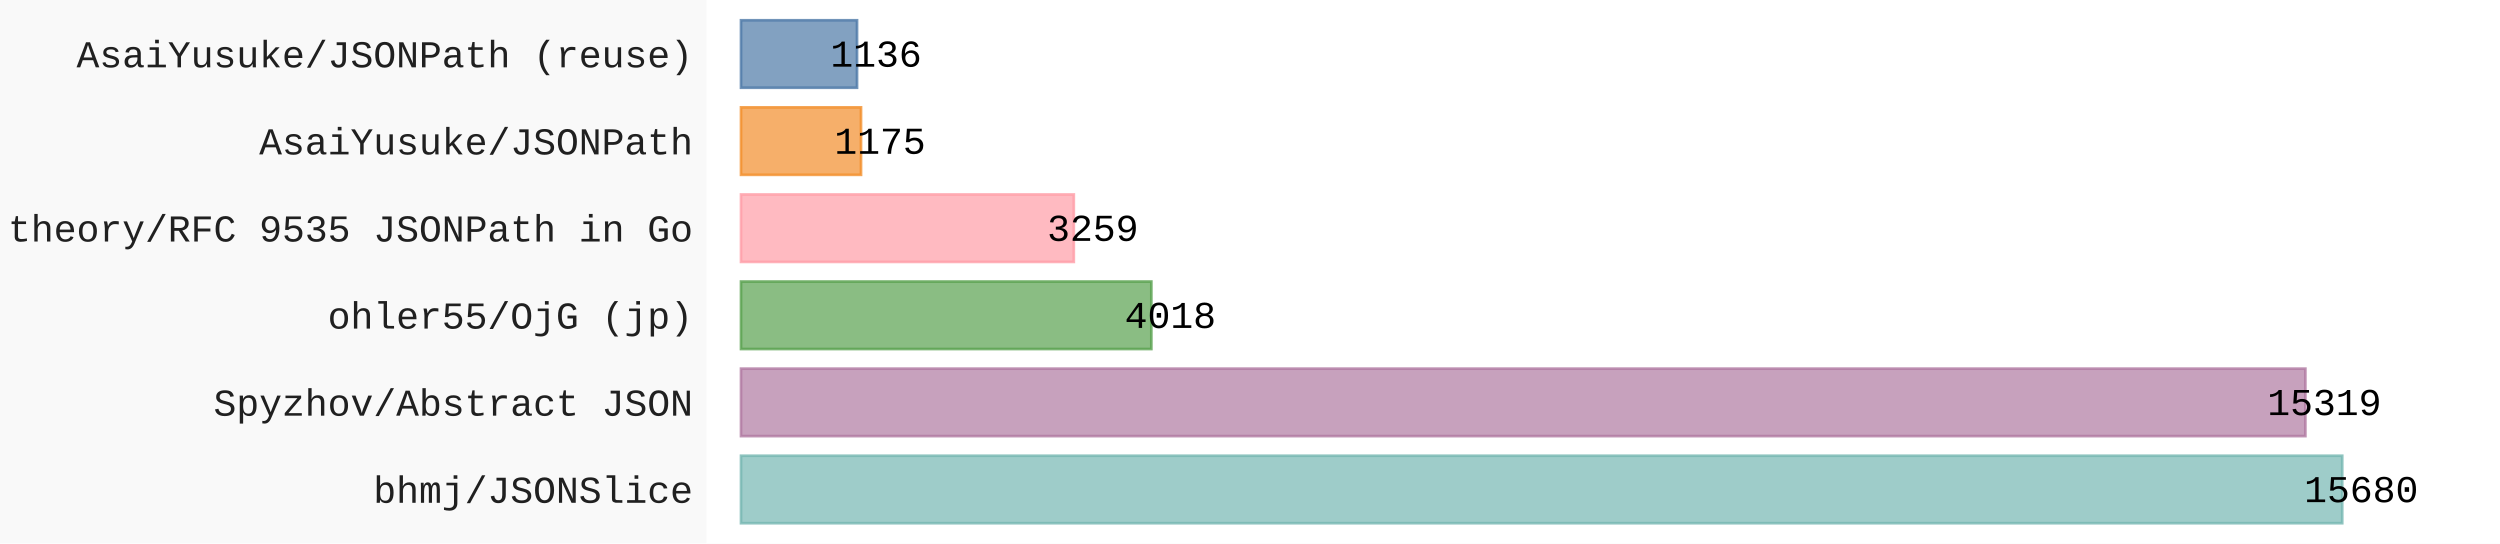
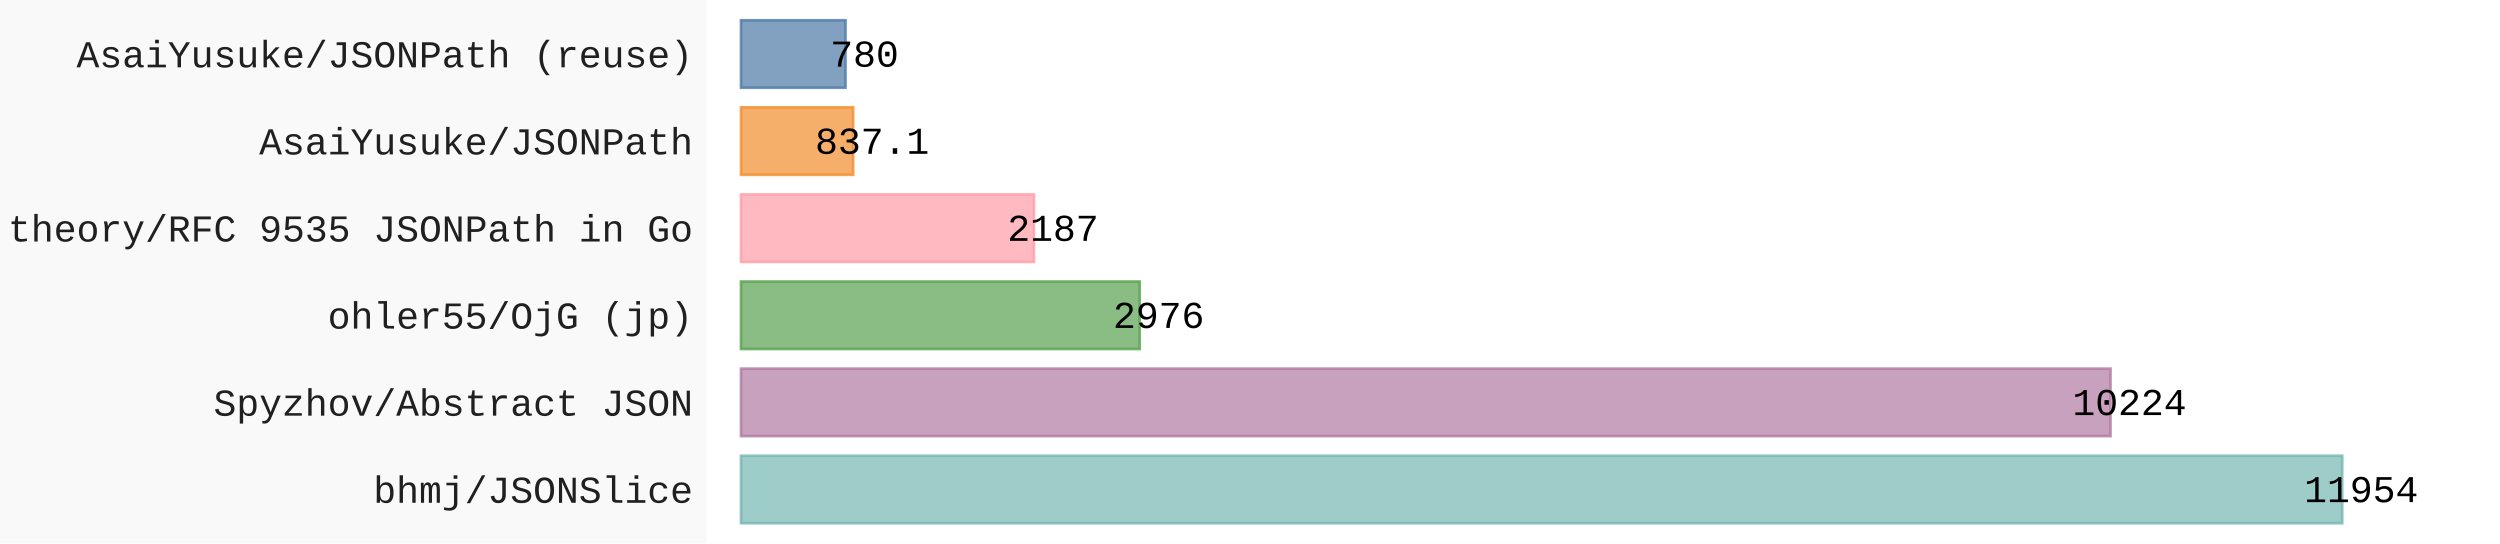
- <svg xmlns="http://www.w3.org/2000/svg" id="chart-cac1f393-9c1f-476e-87fa-d3218177ab53" class="pygal-chart" viewBox="0 0 920 200">
+ <svg xmlns="http://www.w3.org/2000/svg" id="chart-e682579a-4a32-46e6-993c-ab7156bc6cd8" class="pygal-chart" viewBox="0 0 920 200">
  <defs>
-     <style type="text/css">#chart-cac1f393-9c1f-476e-87fa-d3218177ab53{-webkit-user-select:none;-webkit-font-smoothing:antialiased;font-family:Consolas,"Liberation Mono",Menlo,Courier,monospace}#chart-cac1f393-9c1f-476e-87fa-d3218177ab53 .title{font-family:Consolas,"Liberation Mono",Menlo,Courier,monospace;font-size:16px}#chart-cac1f393-9c1f-476e-87fa-d3218177ab53 .legends .legend text{font-family:Consolas,"Liberation Mono",Menlo,Courier,monospace;font-size:14px}#chart-cac1f393-9c1f-476e-87fa-d3218177ab53 .axis text{font-family:Consolas,"Liberation Mono",Menlo,Courier,monospace;font-size:14px}#chart-cac1f393-9c1f-476e-87fa-d3218177ab53 .axis text.major{font-family:Consolas,"Liberation Mono",Menlo,Courier,monospace;font-size:10px}#chart-cac1f393-9c1f-476e-87fa-d3218177ab53 .text-overlay text.value{font-family:Consolas,"Liberation Mono",Menlo,Courier,monospace;font-size:14px}#chart-cac1f393-9c1f-476e-87fa-d3218177ab53 .text-overlay text.label{font-family:Consolas,"Liberation Mono",Menlo,Courier,monospace;font-size:10px}#chart-cac1f393-9c1f-476e-87fa-d3218177ab53 .tooltip{font-family:Consolas,"Liberation Mono",Menlo,Courier,monospace;font-size:14px}#chart-cac1f393-9c1f-476e-87fa-d3218177ab53 text.no_data{font-family:Consolas,"Liberation Mono",Menlo,Courier,monospace;font-size:64px}
- #chart-cac1f393-9c1f-476e-87fa-d3218177ab53{background-color:rgba(249,249,249,1)}#chart-cac1f393-9c1f-476e-87fa-d3218177ab53 path,#chart-cac1f393-9c1f-476e-87fa-d3218177ab53 line,#chart-cac1f393-9c1f-476e-87fa-d3218177ab53 rect,#chart-cac1f393-9c1f-476e-87fa-d3218177ab53 circle{-webkit-transition:150ms;-moz-transition:150ms;transition:150ms}#chart-cac1f393-9c1f-476e-87fa-d3218177ab53 .graph &gt; .background{fill:rgba(249,249,249,1)}#chart-cac1f393-9c1f-476e-87fa-d3218177ab53 .plot &gt; .background{fill:rgba(255,255,255,1)}#chart-cac1f393-9c1f-476e-87fa-d3218177ab53 .graph{fill:rgba(0,0,0,.87)}#chart-cac1f393-9c1f-476e-87fa-d3218177ab53 text.no_data{fill:rgba(0,0,0,1)}#chart-cac1f393-9c1f-476e-87fa-d3218177ab53 .title{fill:rgba(0,0,0,1)}#chart-cac1f393-9c1f-476e-87fa-d3218177ab53 .legends .legend text{fill:rgba(0,0,0,.87)}#chart-cac1f393-9c1f-476e-87fa-d3218177ab53 .legends .legend:hover text{fill:rgba(0,0,0,1)}#chart-cac1f393-9c1f-476e-87fa-d3218177ab53 .axis .line{stroke:rgba(0,0,0,1)}#chart-cac1f393-9c1f-476e-87fa-d3218177ab53 .axis .guide.line{stroke:rgba(0,0,0,.54)}#chart-cac1f393-9c1f-476e-87fa-d3218177ab53 .axis .major.line{stroke:rgba(0,0,0,.87)}#chart-cac1f393-9c1f-476e-87fa-d3218177ab53 .axis text.major{fill:rgba(0,0,0,1)}#chart-cac1f393-9c1f-476e-87fa-d3218177ab53 .axis.y .guides:hover .guide.line,#chart-cac1f393-9c1f-476e-87fa-d3218177ab53 .line-graph .axis.x .guides:hover .guide.line,#chart-cac1f393-9c1f-476e-87fa-d3218177ab53 .stackedline-graph .axis.x .guides:hover .guide.line,#chart-cac1f393-9c1f-476e-87fa-d3218177ab53 .xy-graph .axis.x .guides:hover .guide.line{stroke:rgba(0,0,0,1)}#chart-cac1f393-9c1f-476e-87fa-d3218177ab53 .axis .guides:hover text{fill:rgba(0,0,0,1)}#chart-cac1f393-9c1f-476e-87fa-d3218177ab53 .reactive{fill-opacity:.7;stroke-opacity:.8;stroke-width:1}#chart-cac1f393-9c1f-476e-87fa-d3218177ab53 .ci{stroke:rgba(0,0,0,.87)}#chart-cac1f393-9c1f-476e-87fa-d3218177ab53 .reactive.active,#chart-cac1f393-9c1f-476e-87fa-d3218177ab53 .active .reactive{fill-opacity:.8;stroke-opacity:.9;stroke-width:4}#chart-cac1f393-9c1f-476e-87fa-d3218177ab53 .ci .reactive.active{stroke-width:1.5}#chart-cac1f393-9c1f-476e-87fa-d3218177ab53 .series text{fill:rgba(0,0,0,1)}#chart-cac1f393-9c1f-476e-87fa-d3218177ab53 .tooltip rect{fill:rgba(255,255,255,1);stroke:rgba(0,0,0,1);-webkit-transition:opacity 150ms;-moz-transition:opacity 150ms;transition:opacity 150ms}#chart-cac1f393-9c1f-476e-87fa-d3218177ab53 .tooltip .label{fill:rgba(0,0,0,.87)}#chart-cac1f393-9c1f-476e-87fa-d3218177ab53 .tooltip .label{fill:rgba(0,0,0,.87)}#chart-cac1f393-9c1f-476e-87fa-d3218177ab53 .tooltip .legend{font-size:.8em;fill:rgba(0,0,0,.54)}#chart-cac1f393-9c1f-476e-87fa-d3218177ab53 .tooltip .x_label{font-size:.6em;fill:rgba(0,0,0,1)}#chart-cac1f393-9c1f-476e-87fa-d3218177ab53 .tooltip .xlink{font-size:.5em;text-decoration:underline}#chart-cac1f393-9c1f-476e-87fa-d3218177ab53 .tooltip .value{font-size:1.5em}#chart-cac1f393-9c1f-476e-87fa-d3218177ab53 .bound{font-size:.5em}#chart-cac1f393-9c1f-476e-87fa-d3218177ab53 .max-value{font-size:.75em;fill:rgba(0,0,0,.54)}#chart-cac1f393-9c1f-476e-87fa-d3218177ab53 .map-element{fill:rgba(255,255,255,1);stroke:rgba(0,0,0,.54) !important}#chart-cac1f393-9c1f-476e-87fa-d3218177ab53 .map-element .reactive{fill-opacity:inherit;stroke-opacity:inherit}#chart-cac1f393-9c1f-476e-87fa-d3218177ab53 .color-0,#chart-cac1f393-9c1f-476e-87fa-d3218177ab53 .color-0 a:visited{stroke:#F44336;fill:#F44336}#chart-cac1f393-9c1f-476e-87fa-d3218177ab53 .text-overlay .color-0 text{fill:black}
- #chart-cac1f393-9c1f-476e-87fa-d3218177ab53 text.no_data{text-anchor:middle}#chart-cac1f393-9c1f-476e-87fa-d3218177ab53 .guide.line{fill:none}#chart-cac1f393-9c1f-476e-87fa-d3218177ab53 .centered{text-anchor:middle}#chart-cac1f393-9c1f-476e-87fa-d3218177ab53 .title{text-anchor:middle}#chart-cac1f393-9c1f-476e-87fa-d3218177ab53 .legends .legend text{fill-opacity:1}#chart-cac1f393-9c1f-476e-87fa-d3218177ab53 .axis.x text{text-anchor:middle}#chart-cac1f393-9c1f-476e-87fa-d3218177ab53 .axis.x:not(.web) text[transform]{text-anchor:start}#chart-cac1f393-9c1f-476e-87fa-d3218177ab53 .axis.x:not(.web) text[transform].backwards{text-anchor:end}#chart-cac1f393-9c1f-476e-87fa-d3218177ab53 .axis.y text{text-anchor:end}#chart-cac1f393-9c1f-476e-87fa-d3218177ab53 .axis.y text[transform].backwards{text-anchor:start}#chart-cac1f393-9c1f-476e-87fa-d3218177ab53 .axis.y2 text{text-anchor:start}#chart-cac1f393-9c1f-476e-87fa-d3218177ab53 .axis.y2 text[transform].backwards{text-anchor:end}#chart-cac1f393-9c1f-476e-87fa-d3218177ab53 .axis .guide.line{stroke-dasharray:4,4;stroke:black}#chart-cac1f393-9c1f-476e-87fa-d3218177ab53 .axis .major.guide.line{stroke-dasharray:6,6;stroke:black}#chart-cac1f393-9c1f-476e-87fa-d3218177ab53 .horizontal .axis.y .guide.line,#chart-cac1f393-9c1f-476e-87fa-d3218177ab53 .horizontal .axis.y2 .guide.line,#chart-cac1f393-9c1f-476e-87fa-d3218177ab53 .vertical .axis.x .guide.line{opacity:0}#chart-cac1f393-9c1f-476e-87fa-d3218177ab53 .horizontal .axis.always_show .guide.line,#chart-cac1f393-9c1f-476e-87fa-d3218177ab53 .vertical .axis.always_show .guide.line{opacity:1 !important}#chart-cac1f393-9c1f-476e-87fa-d3218177ab53 .axis.y .guides:hover .guide.line,#chart-cac1f393-9c1f-476e-87fa-d3218177ab53 .axis.y2 .guides:hover .guide.line,#chart-cac1f393-9c1f-476e-87fa-d3218177ab53 .axis.x .guides:hover .guide.line{opacity:1}#chart-cac1f393-9c1f-476e-87fa-d3218177ab53 .axis .guides:hover text{opacity:1}#chart-cac1f393-9c1f-476e-87fa-d3218177ab53 .nofill{fill:none}#chart-cac1f393-9c1f-476e-87fa-d3218177ab53 .subtle-fill{fill-opacity:.2}#chart-cac1f393-9c1f-476e-87fa-d3218177ab53 .dot{stroke-width:1px;fill-opacity:1;stroke-opacity:1}#chart-cac1f393-9c1f-476e-87fa-d3218177ab53 .dot.active{stroke-width:5px}#chart-cac1f393-9c1f-476e-87fa-d3218177ab53 .dot.negative{fill:transparent}#chart-cac1f393-9c1f-476e-87fa-d3218177ab53 text,#chart-cac1f393-9c1f-476e-87fa-d3218177ab53 tspan{stroke:none !important}#chart-cac1f393-9c1f-476e-87fa-d3218177ab53 .series text.active{opacity:1}#chart-cac1f393-9c1f-476e-87fa-d3218177ab53 .tooltip rect{fill-opacity:.95;stroke-width:.5}#chart-cac1f393-9c1f-476e-87fa-d3218177ab53 .tooltip text{fill-opacity:1}#chart-cac1f393-9c1f-476e-87fa-d3218177ab53 .showable{visibility:hidden}#chart-cac1f393-9c1f-476e-87fa-d3218177ab53 .showable.shown{visibility:visible}#chart-cac1f393-9c1f-476e-87fa-d3218177ab53 .gauge-background{fill:rgba(229,229,229,1);stroke:none}#chart-cac1f393-9c1f-476e-87fa-d3218177ab53 .bg-lines{stroke:rgba(249,249,249,1);stroke-width:2px}</style>
+     <style type="text/css">#chart-e682579a-4a32-46e6-993c-ab7156bc6cd8{-webkit-user-select:none;-webkit-font-smoothing:antialiased;font-family:Consolas,"Liberation Mono",Menlo,Courier,monospace}#chart-e682579a-4a32-46e6-993c-ab7156bc6cd8 .title{font-family:Consolas,"Liberation Mono",Menlo,Courier,monospace;font-size:16px}#chart-e682579a-4a32-46e6-993c-ab7156bc6cd8 .legends .legend text{font-family:Consolas,"Liberation Mono",Menlo,Courier,monospace;font-size:14px}#chart-e682579a-4a32-46e6-993c-ab7156bc6cd8 .axis text{font-family:Consolas,"Liberation Mono",Menlo,Courier,monospace;font-size:14px}#chart-e682579a-4a32-46e6-993c-ab7156bc6cd8 .axis text.major{font-family:Consolas,"Liberation Mono",Menlo,Courier,monospace;font-size:10px}#chart-e682579a-4a32-46e6-993c-ab7156bc6cd8 .text-overlay text.value{font-family:Consolas,"Liberation Mono",Menlo,Courier,monospace;font-size:14px}#chart-e682579a-4a32-46e6-993c-ab7156bc6cd8 .text-overlay text.label{font-family:Consolas,"Liberation Mono",Menlo,Courier,monospace;font-size:10px}#chart-e682579a-4a32-46e6-993c-ab7156bc6cd8 .tooltip{font-family:Consolas,"Liberation Mono",Menlo,Courier,monospace;font-size:14px}#chart-e682579a-4a32-46e6-993c-ab7156bc6cd8 text.no_data{font-family:Consolas,"Liberation Mono",Menlo,Courier,monospace;font-size:64px}
+ #chart-e682579a-4a32-46e6-993c-ab7156bc6cd8{background-color:rgba(249,249,249,1)}#chart-e682579a-4a32-46e6-993c-ab7156bc6cd8 path,#chart-e682579a-4a32-46e6-993c-ab7156bc6cd8 line,#chart-e682579a-4a32-46e6-993c-ab7156bc6cd8 rect,#chart-e682579a-4a32-46e6-993c-ab7156bc6cd8 circle{-webkit-transition:150ms;-moz-transition:150ms;transition:150ms}#chart-e682579a-4a32-46e6-993c-ab7156bc6cd8 .graph &gt; .background{fill:rgba(249,249,249,1)}#chart-e682579a-4a32-46e6-993c-ab7156bc6cd8 .plot &gt; .background{fill:rgba(255,255,255,1)}#chart-e682579a-4a32-46e6-993c-ab7156bc6cd8 .graph{fill:rgba(0,0,0,.87)}#chart-e682579a-4a32-46e6-993c-ab7156bc6cd8 text.no_data{fill:rgba(0,0,0,1)}#chart-e682579a-4a32-46e6-993c-ab7156bc6cd8 .title{fill:rgba(0,0,0,1)}#chart-e682579a-4a32-46e6-993c-ab7156bc6cd8 .legends .legend text{fill:rgba(0,0,0,.87)}#chart-e682579a-4a32-46e6-993c-ab7156bc6cd8 .legends .legend:hover text{fill:rgba(0,0,0,1)}#chart-e682579a-4a32-46e6-993c-ab7156bc6cd8 .axis .line{stroke:rgba(0,0,0,1)}#chart-e682579a-4a32-46e6-993c-ab7156bc6cd8 .axis .guide.line{stroke:rgba(0,0,0,.54)}#chart-e682579a-4a32-46e6-993c-ab7156bc6cd8 .axis .major.line{stroke:rgba(0,0,0,.87)}#chart-e682579a-4a32-46e6-993c-ab7156bc6cd8 .axis text.major{fill:rgba(0,0,0,1)}#chart-e682579a-4a32-46e6-993c-ab7156bc6cd8 .axis.y .guides:hover .guide.line,#chart-e682579a-4a32-46e6-993c-ab7156bc6cd8 .line-graph .axis.x .guides:hover .guide.line,#chart-e682579a-4a32-46e6-993c-ab7156bc6cd8 .stackedline-graph .axis.x .guides:hover .guide.line,#chart-e682579a-4a32-46e6-993c-ab7156bc6cd8 .xy-graph .axis.x .guides:hover .guide.line{stroke:rgba(0,0,0,1)}#chart-e682579a-4a32-46e6-993c-ab7156bc6cd8 .axis .guides:hover text{fill:rgba(0,0,0,1)}#chart-e682579a-4a32-46e6-993c-ab7156bc6cd8 .reactive{fill-opacity:.7;stroke-opacity:.8;stroke-width:1}#chart-e682579a-4a32-46e6-993c-ab7156bc6cd8 .ci{stroke:rgba(0,0,0,.87)}#chart-e682579a-4a32-46e6-993c-ab7156bc6cd8 .reactive.active,#chart-e682579a-4a32-46e6-993c-ab7156bc6cd8 .active .reactive{fill-opacity:.8;stroke-opacity:.9;stroke-width:4}#chart-e682579a-4a32-46e6-993c-ab7156bc6cd8 .ci .reactive.active{stroke-width:1.5}#chart-e682579a-4a32-46e6-993c-ab7156bc6cd8 .series text{fill:rgba(0,0,0,1)}#chart-e682579a-4a32-46e6-993c-ab7156bc6cd8 .tooltip rect{fill:rgba(255,255,255,1);stroke:rgba(0,0,0,1);-webkit-transition:opacity 150ms;-moz-transition:opacity 150ms;transition:opacity 150ms}#chart-e682579a-4a32-46e6-993c-ab7156bc6cd8 .tooltip .label{fill:rgba(0,0,0,.87)}#chart-e682579a-4a32-46e6-993c-ab7156bc6cd8 .tooltip .label{fill:rgba(0,0,0,.87)}#chart-e682579a-4a32-46e6-993c-ab7156bc6cd8 .tooltip .legend{font-size:.8em;fill:rgba(0,0,0,.54)}#chart-e682579a-4a32-46e6-993c-ab7156bc6cd8 .tooltip .x_label{font-size:.6em;fill:rgba(0,0,0,1)}#chart-e682579a-4a32-46e6-993c-ab7156bc6cd8 .tooltip .xlink{font-size:.5em;text-decoration:underline}#chart-e682579a-4a32-46e6-993c-ab7156bc6cd8 .tooltip .value{font-size:1.5em}#chart-e682579a-4a32-46e6-993c-ab7156bc6cd8 .bound{font-size:.5em}#chart-e682579a-4a32-46e6-993c-ab7156bc6cd8 .max-value{font-size:.75em;fill:rgba(0,0,0,.54)}#chart-e682579a-4a32-46e6-993c-ab7156bc6cd8 .map-element{fill:rgba(255,255,255,1);stroke:rgba(0,0,0,.54) !important}#chart-e682579a-4a32-46e6-993c-ab7156bc6cd8 .map-element .reactive{fill-opacity:inherit;stroke-opacity:inherit}#chart-e682579a-4a32-46e6-993c-ab7156bc6cd8 .color-0,#chart-e682579a-4a32-46e6-993c-ab7156bc6cd8 .color-0 a:visited{stroke:#F44336;fill:#F44336}#chart-e682579a-4a32-46e6-993c-ab7156bc6cd8 .text-overlay .color-0 text{fill:black}
+ #chart-e682579a-4a32-46e6-993c-ab7156bc6cd8 text.no_data{text-anchor:middle}#chart-e682579a-4a32-46e6-993c-ab7156bc6cd8 .guide.line{fill:none}#chart-e682579a-4a32-46e6-993c-ab7156bc6cd8 .centered{text-anchor:middle}#chart-e682579a-4a32-46e6-993c-ab7156bc6cd8 .title{text-anchor:middle}#chart-e682579a-4a32-46e6-993c-ab7156bc6cd8 .legends .legend text{fill-opacity:1}#chart-e682579a-4a32-46e6-993c-ab7156bc6cd8 .axis.x text{text-anchor:middle}#chart-e682579a-4a32-46e6-993c-ab7156bc6cd8 .axis.x:not(.web) text[transform]{text-anchor:start}#chart-e682579a-4a32-46e6-993c-ab7156bc6cd8 .axis.x:not(.web) text[transform].backwards{text-anchor:end}#chart-e682579a-4a32-46e6-993c-ab7156bc6cd8 .axis.y text{text-anchor:end}#chart-e682579a-4a32-46e6-993c-ab7156bc6cd8 .axis.y text[transform].backwards{text-anchor:start}#chart-e682579a-4a32-46e6-993c-ab7156bc6cd8 .axis.y2 text{text-anchor:start}#chart-e682579a-4a32-46e6-993c-ab7156bc6cd8 .axis.y2 text[transform].backwards{text-anchor:end}#chart-e682579a-4a32-46e6-993c-ab7156bc6cd8 .axis .guide.line{stroke-dasharray:4,4;stroke:black}#chart-e682579a-4a32-46e6-993c-ab7156bc6cd8 .axis .major.guide.line{stroke-dasharray:6,6;stroke:black}#chart-e682579a-4a32-46e6-993c-ab7156bc6cd8 .horizontal .axis.y .guide.line,#chart-e682579a-4a32-46e6-993c-ab7156bc6cd8 .horizontal .axis.y2 .guide.line,#chart-e682579a-4a32-46e6-993c-ab7156bc6cd8 .vertical .axis.x .guide.line{opacity:0}#chart-e682579a-4a32-46e6-993c-ab7156bc6cd8 .horizontal .axis.always_show .guide.line,#chart-e682579a-4a32-46e6-993c-ab7156bc6cd8 .vertical .axis.always_show .guide.line{opacity:1 !important}#chart-e682579a-4a32-46e6-993c-ab7156bc6cd8 .axis.y .guides:hover .guide.line,#chart-e682579a-4a32-46e6-993c-ab7156bc6cd8 .axis.y2 .guides:hover .guide.line,#chart-e682579a-4a32-46e6-993c-ab7156bc6cd8 .axis.x .guides:hover .guide.line{opacity:1}#chart-e682579a-4a32-46e6-993c-ab7156bc6cd8 .axis .guides:hover text{opacity:1}#chart-e682579a-4a32-46e6-993c-ab7156bc6cd8 .nofill{fill:none}#chart-e682579a-4a32-46e6-993c-ab7156bc6cd8 .subtle-fill{fill-opacity:.2}#chart-e682579a-4a32-46e6-993c-ab7156bc6cd8 .dot{stroke-width:1px;fill-opacity:1;stroke-opacity:1}#chart-e682579a-4a32-46e6-993c-ab7156bc6cd8 .dot.active{stroke-width:5px}#chart-e682579a-4a32-46e6-993c-ab7156bc6cd8 .dot.negative{fill:transparent}#chart-e682579a-4a32-46e6-993c-ab7156bc6cd8 text,#chart-e682579a-4a32-46e6-993c-ab7156bc6cd8 tspan{stroke:none !important}#chart-e682579a-4a32-46e6-993c-ab7156bc6cd8 .series text.active{opacity:1}#chart-e682579a-4a32-46e6-993c-ab7156bc6cd8 .tooltip rect{fill-opacity:.95;stroke-width:.5}#chart-e682579a-4a32-46e6-993c-ab7156bc6cd8 .tooltip text{fill-opacity:1}#chart-e682579a-4a32-46e6-993c-ab7156bc6cd8 .showable{visibility:hidden}#chart-e682579a-4a32-46e6-993c-ab7156bc6cd8 .showable.shown{visibility:visible}#chart-e682579a-4a32-46e6-993c-ab7156bc6cd8 .gauge-background{fill:rgba(229,229,229,1);stroke:none}#chart-e682579a-4a32-46e6-993c-ab7156bc6cd8 .bg-lines{stroke:rgba(249,249,249,1);stroke-width:2px}</style>
  </defs>
  <g class="graph horizontalbar-graph horizontal">
    <rect x="0" y="0" width="920" height="200" class="background" />
    <g transform="translate(260, 0)" class="plot">
      <rect x="0" y="0" width="660.0" height="200" class="background" />
      <g class="axis y">
        <g class="guides">
          <text x="-5" y="185.028" class="">bhmj/JSONSlice</text>
        </g>
        <g class="guides">
          <text x="-5" y="152.977" class="">Spyzhov/Abstract JSON</text>
        </g>
        <g class="guides">
          <text x="-5" y="120.926" class="">ohler55/OjG (jp)</text>
        </g>
        <g class="guides">
          <text x="-5" y="88.874" class="">theory/RFC 9535 JSONPath in Go</text>
        </g>
        <g class="guides">
          <text x="-5" y="56.823" class="">AsaiYusuke/JSONPath</text>
        </g>
        <g class="guides">
          <text x="-5" y="24.772" class="">AsaiYusuke/JSONPath (reuse)</text>
        </g>
      </g>
      <g class="series serie-0 color-0">
        <g class="bars">
          <g class="bar" style="fill: #76b7b2; stroke: #76b7b2">
            <rect x="12.692" y="167.718" rx="0" ry="0" width="589.244" height="24.821" class="rect reactive tooltip-trigger" />
          </g>
          <g class="bar" style="fill: #b07aa1; stroke: #b07aa1">
-             <rect x="12.692" y="135.667" rx="0" ry="0" width="575.677" height="24.821" class="rect reactive tooltip-trigger" />
+             <rect x="12.692" y="135.667" rx="0" ry="0" width="503.967" height="24.821" class="rect reactive tooltip-trigger" />
          </g>
          <g class="bar" style="fill: #59a14f; stroke: #59a14f">
-             <rect x="12.692" y="103.615" rx="0" ry="0" width="150.994" height="24.821" class="rect reactive tooltip-trigger" />
+             <rect x="12.692" y="103.615" rx="0" ry="0" width="146.695" height="24.821" class="rect reactive tooltip-trigger" />
          </g>
          <g class="bar" style="fill: #ff9da7; stroke: #ff9da7">
-             <rect x="12.692" y="71.564" rx="0" ry="0" width="122.471" height="24.821" class="rect reactive tooltip-trigger" />
+             <rect x="12.692" y="71.564" rx="0" ry="0" width="107.803" height="24.821" class="rect reactive tooltip-trigger" />
          </g>
          <g class="bar" style="fill: #f28e2b; stroke: #f28e2b">
-             <rect x="12.692" y="39.513" rx="0" ry="0" width="44.156" height="24.821" class="rect reactive tooltip-trigger" />
+             <rect x="12.692" y="39.513" rx="0" ry="0" width="41.263" height="24.821" class="rect reactive tooltip-trigger" />
          </g>
          <g class="bar" style="fill: #4e79a7; stroke: #4e79a7">
-             <rect x="12.692" y="7.462" rx="0" ry="0" width="42.69" height="24.821" class="rect reactive tooltip-trigger" />
+             <rect x="12.692" y="7.462" rx="0" ry="0" width="38.448" height="24.821" class="rect reactive tooltip-trigger" />
          </g>
        </g>
      </g>
    </g>
    <g class="titles" />
    <g transform="translate(260, 0)" class="plot overlay">
      <g class="series serie-0 color-0" />
    </g>
    <g transform="translate(260, 0)" class="plot text-overlay">
      <g class="series serie-0 color-0">
-         <text text-anchor="middle" x="608.936" y="184.795" class="value">15680</text>
-         <text text-anchor="middle" x="595.37" y="152.744" class="value">15319</text>
-         <text text-anchor="middle" x="170.686" y="120.692" class="value">4018</text>
-         <text text-anchor="middle" x="142.163" y="88.641" class="value">3259</text>
-         <text text-anchor="middle" x="63.848" y="56.59" class="value">1175</text>
-         <text text-anchor="middle" x="62.382" y="24.538" class="value">1136</text>
+         <text text-anchor="middle" x="608.936" y="184.795" class="value">11954</text>
+         <text text-anchor="middle" x="523.66" y="152.744" class="value">10224</text>
+         <text text-anchor="middle" x="166.387" y="120.692" class="value">2976</text>
+         <text text-anchor="middle" x="127.495" y="88.641" class="value">2187</text>
+         <text text-anchor="middle" x="60.955" y="56.59" class="value">837.1</text>
+         <text text-anchor="middle" x="58.141" y="24.538" class="value">780</text>
      </g>
    </g>
    <g transform="translate(260, 0)" class="plot tooltip-overlay">
      <g transform="translate(0 0)" style="opacity: 0" class="tooltip">
        <rect rx="0" ry="0" width="0" height="0" class="tooltip-box" />
        <g class="text" />
      </g>
    </g>
  </g>
</svg>
